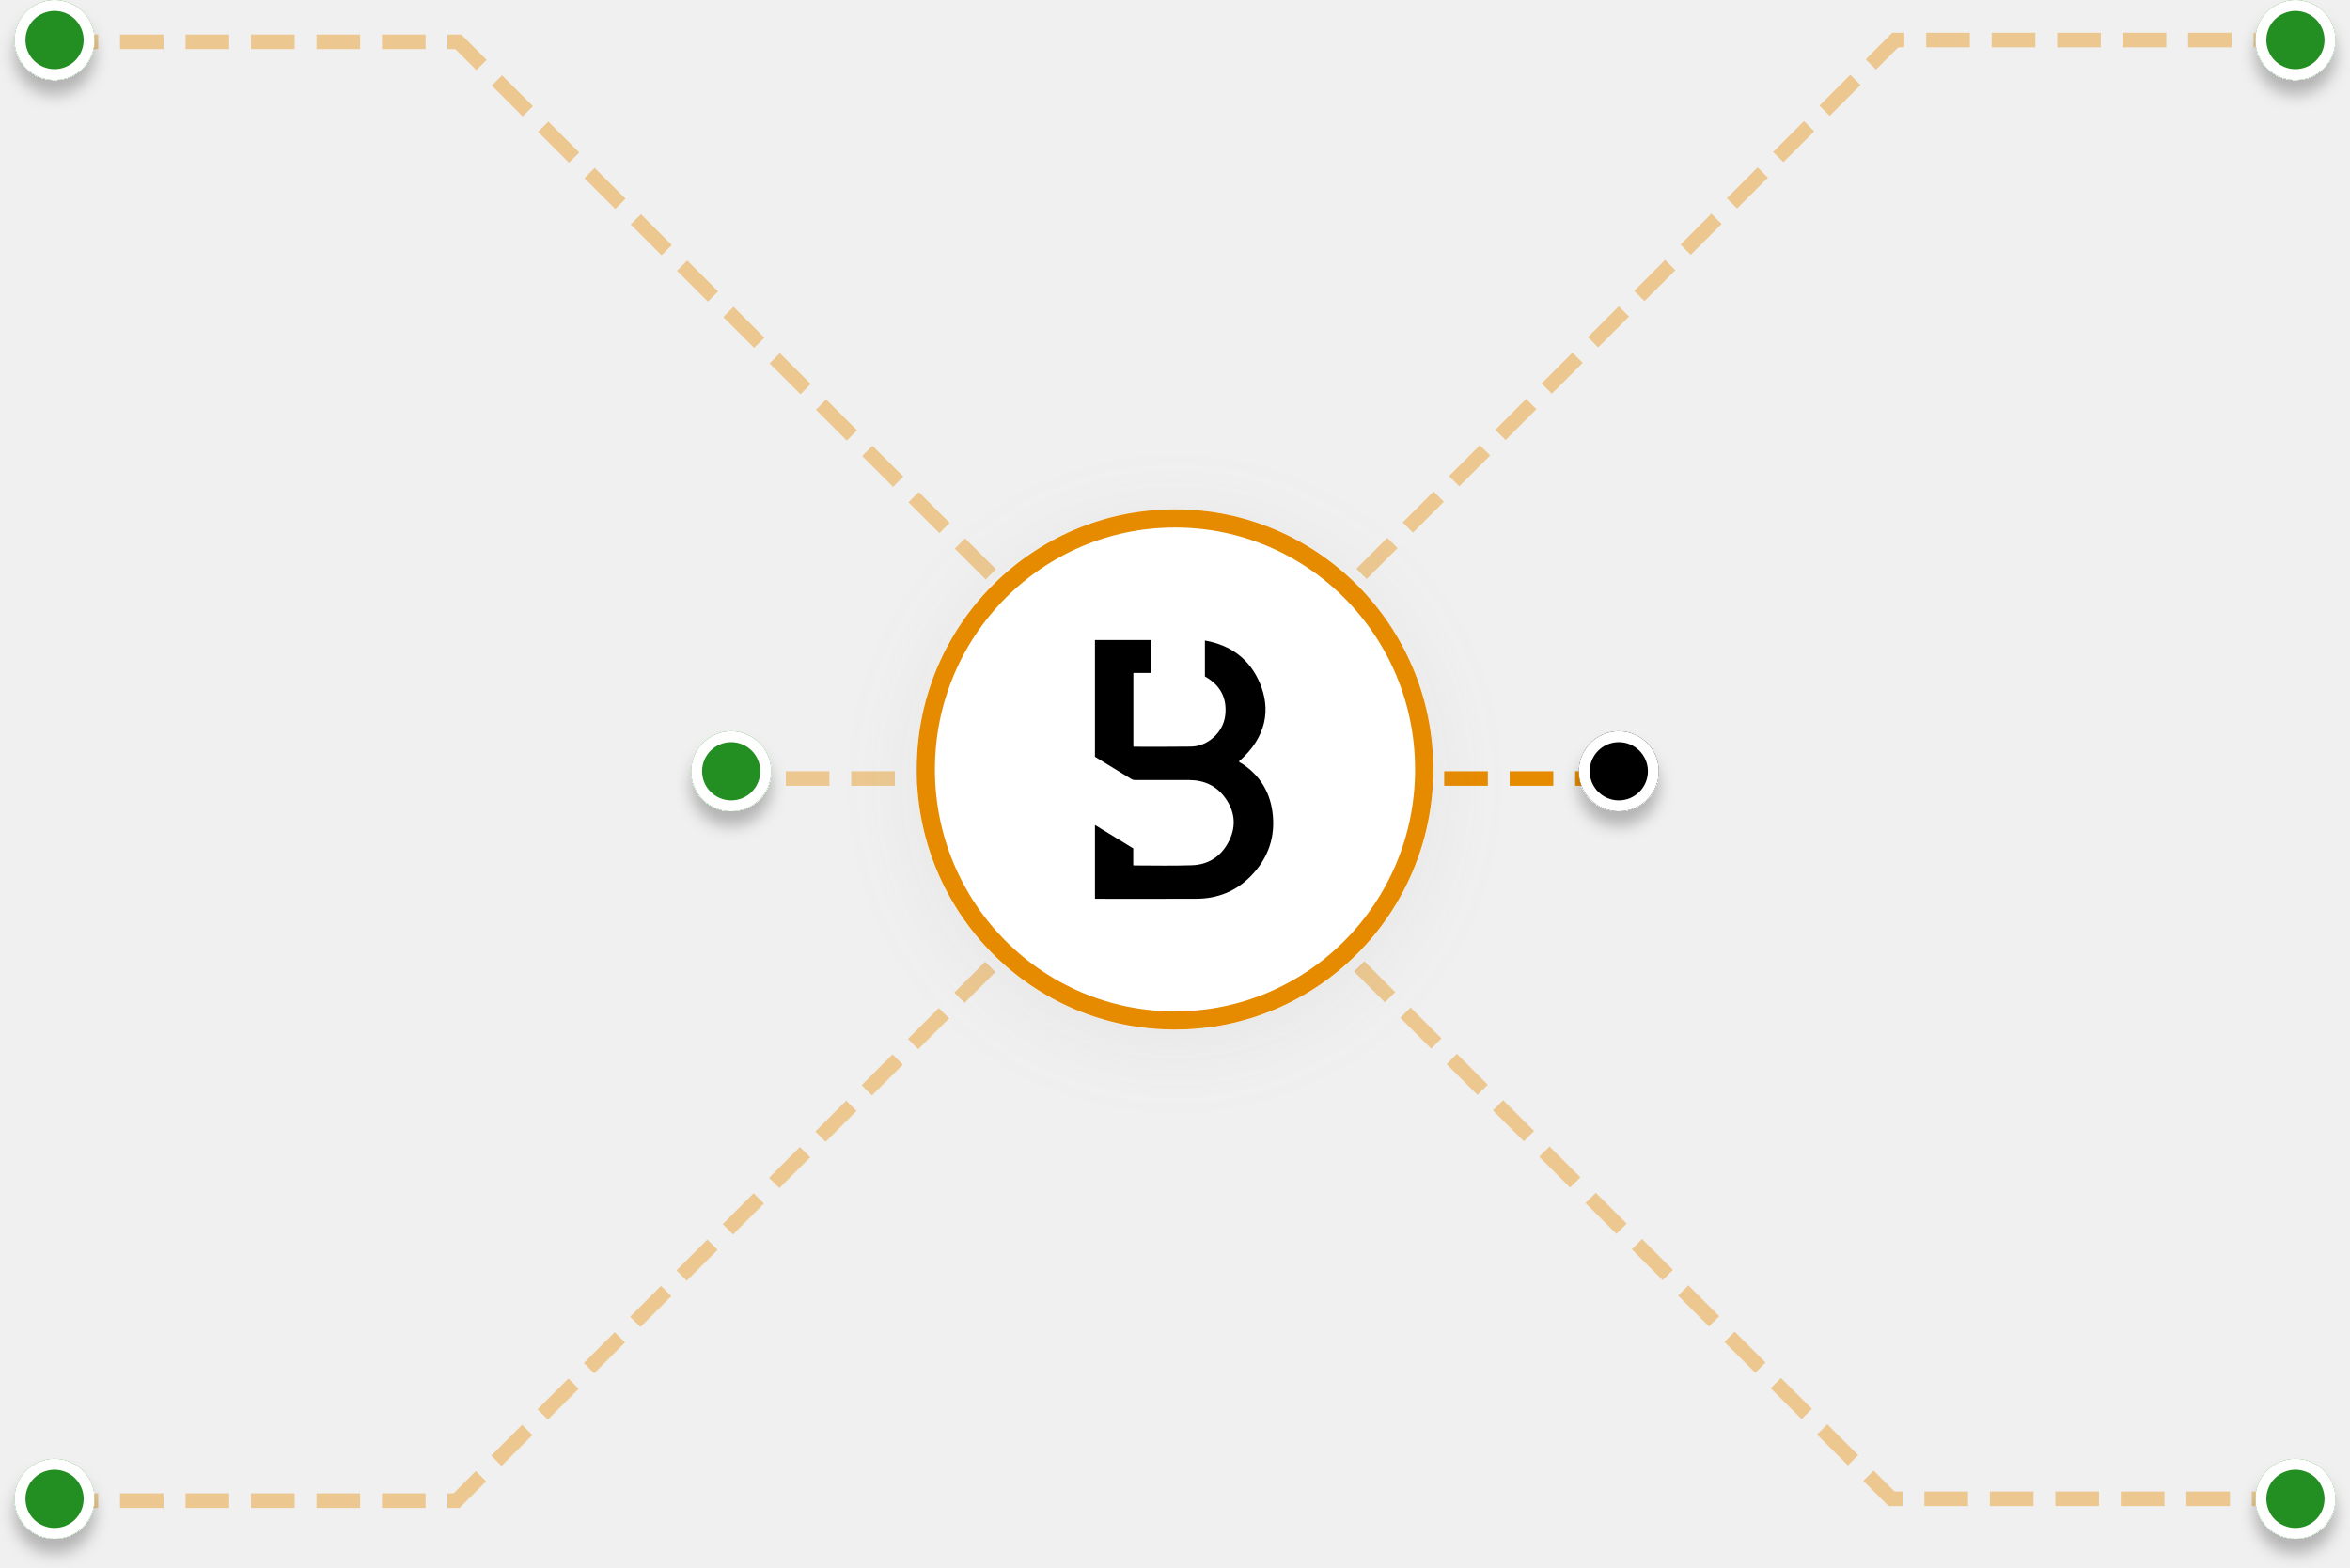
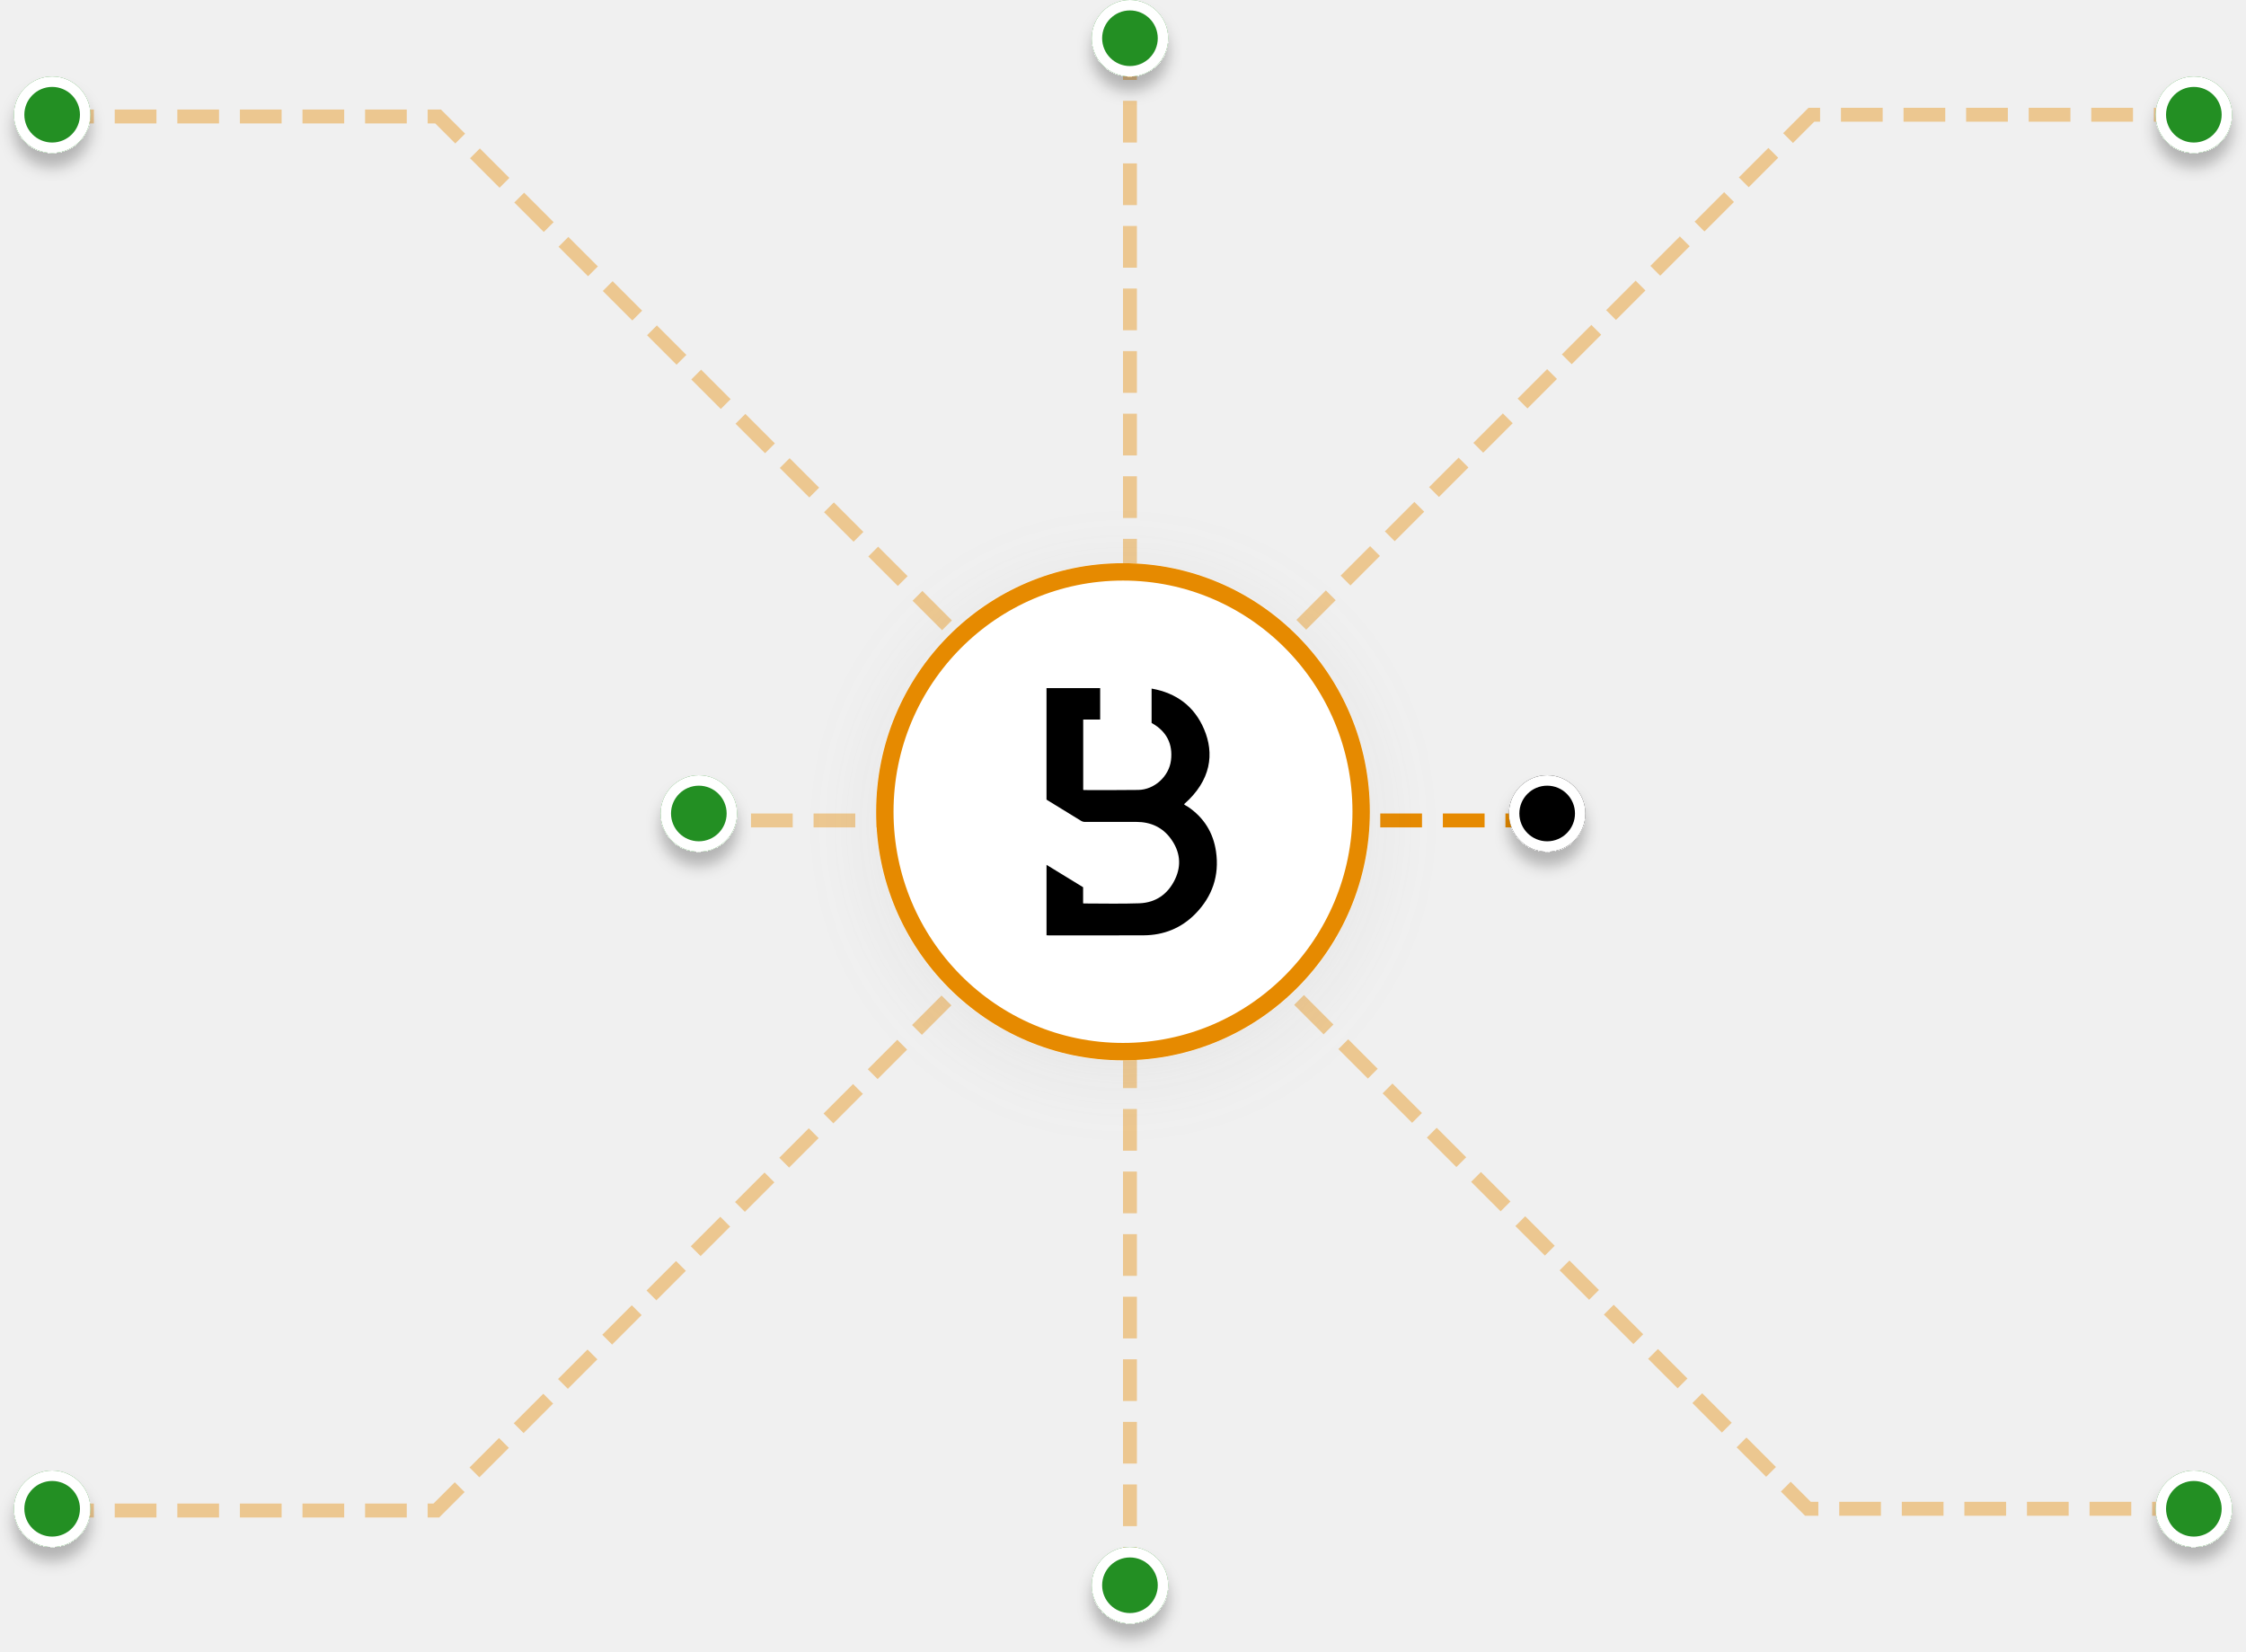
- <svg xmlns="http://www.w3.org/2000/svg" width="646" height="431" viewBox="0 0 646 431" fill="none">
-   <path d="M445 214H382" stroke="#E68A00" stroke-width="4" stroke-dasharray="12 6" />
-   <g filter="url(#filter0_d_960_489)">
-     <circle cx="445" cy="212" r="11" fill="black" />
-     <circle cx="445" cy="212" r="9.5" stroke="white" stroke-width="3" />
+ <svg xmlns="http://www.w3.org/2000/svg" width="646" height="475" viewBox="0 0 646 475" fill="none">
+   <path d="M445 236H382" stroke="#E68A00" stroke-width="4" stroke-dasharray="12 6" />
+   <g filter="url(#filter0_d_1040_177)">
+     <circle cx="445" cy="234" r="11" fill="black" />
+     <circle cx="445" cy="234" r="9.5" stroke="white" stroke-width="3" />
  </g>
-   <path d="M264 214H201" stroke="#E68A00" stroke-opacity="0.4" stroke-width="4" stroke-dasharray="12 6" />
-   <g filter="url(#filter1_d_960_489)">
-     <circle cx="201" cy="212" r="11" fill="#238F23" />
-     <circle cx="201" cy="212" r="9.5" stroke="white" stroke-width="3" />
+   <path d="M264 236H201" stroke="#E68A00" stroke-opacity="0.4" stroke-width="4" stroke-dasharray="12 6" />
+   <g filter="url(#filter1_d_1040_177)">
+     <circle cx="201" cy="234" r="11" fill="#238F23" />
+     <circle cx="201" cy="234" r="9.5" stroke="white" stroke-width="3" />
  </g>
-   <path d="M631 412H520L362 254" stroke="#E68A00" stroke-opacity="0.4" stroke-width="4" stroke-dasharray="12 6" />
-   <g filter="url(#filter2_d_960_489)">
-     <circle cx="631" cy="412" r="11" fill="#238F23" />
-     <circle cx="631" cy="412" r="9.5" stroke="white" stroke-width="3" />
+   <line x1="325" y1="11" x2="325" y2="184" stroke="#E68A00" stroke-opacity="0.4" stroke-width="4" stroke-dasharray="12 6" />
+   <line x1="325" y1="283" x2="325" y2="456" stroke="#E68A00" stroke-opacity="0.4" stroke-width="4" stroke-dasharray="12 6" />
+   <path d="M631 434H520L362 276" stroke="#E68A00" stroke-opacity="0.4" stroke-width="4" stroke-dasharray="12 6" />
+   <g filter="url(#filter2_d_1040_177)">
+     <circle cx="631" cy="434" r="11" fill="#238F23" />
+     <circle cx="631" cy="434" r="9.5" stroke="white" stroke-width="3" />
  </g>
-   <path d="M15 412.5H125.5L282.5 255.5" stroke="#E68A00" stroke-opacity="0.4" stroke-width="4" stroke-dasharray="12 6" />
-   <g filter="url(#filter3_d_960_489)">
-     <circle cx="15" cy="412" r="11" fill="#238F23" />
-     <circle cx="15" cy="412" r="9.5" stroke="white" stroke-width="3" />
+   <g filter="url(#filter3_d_1040_177)">
+     <circle cx="325" cy="456" r="11" fill="#238F23" />
+     <circle cx="325" cy="456" r="9.5" stroke="white" stroke-width="3" />
  </g>
-   <path d="M631.5 11H521L364 168" stroke="#E68A00" stroke-opacity="0.4" stroke-width="4" stroke-dasharray="12 6" />
-   <g filter="url(#filter4_d_960_489)">
-     <circle cx="631" cy="11" r="11" fill="#238F23" />
-     <circle cx="631" cy="11" r="9.5" stroke="white" stroke-width="3" />
+   <g filter="url(#filter4_d_1040_177)">
+     <circle cx="325" cy="11" r="11" fill="#238F23" />
+     <circle cx="325" cy="11" r="9.5" stroke="white" stroke-width="3" />
  </g>
-   <path d="M15 11.5H126L284 169.5" stroke="#E68A00" stroke-opacity="0.4" stroke-width="4" stroke-dasharray="12 6" />
-   <g filter="url(#filter5_d_960_489)">
-     <circle cx="15" cy="11" r="11" fill="#238F23" />
-     <circle cx="15" cy="11" r="9.5" stroke="white" stroke-width="3" />
+   <path d="M15 434.5H125.5L282.5 277.5" stroke="#E68A00" stroke-opacity="0.4" stroke-width="4" stroke-dasharray="12 6" />
+   <g filter="url(#filter5_d_1040_177)">
+     <circle cx="15" cy="434" r="11" fill="#238F23" />
+     <circle cx="15" cy="434" r="9.5" stroke="white" stroke-width="3" />
  </g>
-   <g filter="url(#filter6_d_960_489)">
-     <ellipse cx="323" cy="211.5" rx="71" ry="71.5" fill="white" />
-     <path d="M391.5 211.5C391.5 249.624 360.815 280.5 323 280.5C285.185 280.5 254.5 249.624 254.5 211.5C254.5 173.376 285.185 142.5 323 142.5C360.815 142.5 391.5 173.376 391.5 211.5Z" stroke="#E68A00" stroke-width="5" />
+   <path d="M631.5 33H521L364 190" stroke="#E68A00" stroke-opacity="0.4" stroke-width="4" stroke-dasharray="12 6" />
+   <g filter="url(#filter6_d_1040_177)">
+     <circle cx="631" cy="33" r="11" fill="#238F23" />
+     <circle cx="631" cy="33" r="9.5" stroke="white" stroke-width="3" />
  </g>
-   <path d="M343.78 240.891C339.743 244.993 334.703 247.02 328.907 247.045C319.781 247.083 310.654 247.055 301.528 247.055C301.362 247.055 301.197 247.041 301.004 247.031V226.769C304.538 228.931 307.999 231.052 311.526 233.208V237.838C311.649 237.859 311.73 237.887 311.808 237.884C317.104 237.884 322.401 238.023 327.69 237.832C332.484 237.658 335.962 235.148 337.984 230.892C339.905 226.838 339.388 222.882 336.757 219.266C334.348 215.953 330.965 214.43 326.867 214.423C321.954 214.413 317.041 214.416 312.128 214.427C311.667 214.43 311.277 214.323 310.883 214.079C307.742 212.139 304.591 210.217 301.443 208.287C301.302 208.2 301.162 208.106 301 208.002V175.934H316.432V184.973H311.554V205.158C311.66 205.287 311.794 205.266 311.917 205.262C317.083 205.259 322.25 205.308 327.416 205.224C332.048 205.151 336.215 201.316 336.796 196.752C337.394 192.051 335.551 188.404 331.383 186.044C331.33 186.016 331.281 185.974 331.225 185.936V176.069C338.399 177.342 343.534 181.19 346.327 187.772C349.277 194.725 348.419 202.443 340.552 209.334C340.893 209.688 341.357 209.852 341.751 210.119C346.306 213.231 348.961 217.531 349.749 222.913C350.765 229.856 348.694 235.892 343.78 240.891Z" fill="black" />
+   <path d="M15 33.5H126L284 191.5" stroke="#E68A00" stroke-opacity="0.4" stroke-width="4" stroke-dasharray="12 6" />
+   <g filter="url(#filter7_d_1040_177)">
+     <circle cx="15" cy="33" r="11" fill="#238F23" />
+     <circle cx="15" cy="33" r="9.5" stroke="white" stroke-width="3" />
+   </g>
+   <g filter="url(#filter8_d_1040_177)">
+     <ellipse cx="323" cy="233.5" rx="71" ry="71.5" fill="white" />
+     <path d="M391.5 233.5C391.5 271.624 360.815 302.5 323 302.5C285.185 302.5 254.5 271.624 254.5 233.5C254.5 195.376 285.185 164.5 323 164.5C360.815 164.5 391.5 195.376 391.5 233.5Z" stroke="#E68A00" stroke-width="5" />
+   </g>
+   <path d="M343.78 262.891C339.743 266.993 334.703 269.02 328.907 269.045C319.781 269.083 310.654 269.055 301.528 269.055C301.362 269.055 301.197 269.041 301.004 269.031V248.769C304.538 250.931 307.999 253.052 311.526 255.208V259.838C311.649 259.859 311.73 259.887 311.808 259.884C317.104 259.884 322.401 260.023 327.69 259.832C332.484 259.658 335.962 257.148 337.984 252.892C339.905 248.838 339.388 244.882 336.757 241.266C334.348 237.953 330.965 236.43 326.867 236.423C321.954 236.413 317.041 236.416 312.128 236.427C311.667 236.43 311.277 236.323 310.883 236.079C307.742 234.139 304.591 232.217 301.443 230.287C301.302 230.2 301.162 230.106 301 230.002V197.934H316.432V206.973H311.554V227.158C311.66 227.287 311.794 227.266 311.917 227.262C317.083 227.259 322.25 227.308 327.416 227.224C332.048 227.151 336.215 223.316 336.796 218.752C337.394 214.051 335.551 210.404 331.383 208.044C331.33 208.016 331.281 207.974 331.225 207.936V198.069C338.399 199.342 343.534 203.19 346.327 209.772C349.277 216.725 348.419 224.443 340.552 231.334C340.893 231.688 341.357 231.852 341.751 232.119C346.306 235.231 348.961 239.531 349.749 244.913C350.765 251.856 348.694 257.892 343.78 262.891Z" fill="black" />
  <defs>
-     <filter id="filter0_d_960_489" x="430" y="201" width="30" height="30" filterUnits="userSpaceOnUse" color-interpolation-filters="sRGB">
+     <filter id="filter0_d_1040_177" x="430" y="223" width="30" height="30" filterUnits="userSpaceOnUse" color-interpolation-filters="sRGB">
      <feFlood flood-opacity="0" result="BackgroundImageFix" />
      <feColorMatrix in="SourceAlpha" type="matrix" values="0 0 0 0 0 0 0 0 0 0 0 0 0 0 0 0 0 0 127 0" result="hardAlpha" />
      <feOffset dy="4" />
      <feGaussianBlur stdDeviation="2" />
      <feComposite in2="hardAlpha" operator="out" />
      <feColorMatrix type="matrix" values="0 0 0 0 0 0 0 0 0 0 0 0 0 0 0 0 0 0 0.25 0" />
-       <feBlend mode="normal" in2="BackgroundImageFix" result="effect1_dropShadow_960_489" />
-       <feBlend mode="normal" in="SourceGraphic" in2="effect1_dropShadow_960_489" result="shape" />
+       <feBlend mode="normal" in2="BackgroundImageFix" result="effect1_dropShadow_1040_177" />
+       <feBlend mode="normal" in="SourceGraphic" in2="effect1_dropShadow_1040_177" result="shape" />
    </filter>
-     <filter id="filter1_d_960_489" x="186" y="201" width="30" height="30" filterUnits="userSpaceOnUse" color-interpolation-filters="sRGB">
+     <filter id="filter1_d_1040_177" x="186" y="223" width="30" height="30" filterUnits="userSpaceOnUse" color-interpolation-filters="sRGB">
      <feFlood flood-opacity="0" result="BackgroundImageFix" />
      <feColorMatrix in="SourceAlpha" type="matrix" values="0 0 0 0 0 0 0 0 0 0 0 0 0 0 0 0 0 0 127 0" result="hardAlpha" />
      <feOffset dy="4" />
      <feGaussianBlur stdDeviation="2" />
      <feComposite in2="hardAlpha" operator="out" />
      <feColorMatrix type="matrix" values="0 0 0 0 0 0 0 0 0 0 0 0 0 0 0 0 0 0 0.25 0" />
-       <feBlend mode="normal" in2="BackgroundImageFix" result="effect1_dropShadow_960_489" />
-       <feBlend mode="normal" in="SourceGraphic" in2="effect1_dropShadow_960_489" result="shape" />
+       <feBlend mode="normal" in2="BackgroundImageFix" result="effect1_dropShadow_1040_177" />
+       <feBlend mode="normal" in="SourceGraphic" in2="effect1_dropShadow_1040_177" result="shape" />
    </filter>
-     <filter id="filter2_d_960_489" x="616" y="401" width="30" height="30" filterUnits="userSpaceOnUse" color-interpolation-filters="sRGB">
+     <filter id="filter2_d_1040_177" x="616" y="423" width="30" height="30" filterUnits="userSpaceOnUse" color-interpolation-filters="sRGB">
      <feFlood flood-opacity="0" result="BackgroundImageFix" />
      <feColorMatrix in="SourceAlpha" type="matrix" values="0 0 0 0 0 0 0 0 0 0 0 0 0 0 0 0 0 0 127 0" result="hardAlpha" />
      <feOffset dy="4" />
      <feGaussianBlur stdDeviation="2" />
      <feComposite in2="hardAlpha" operator="out" />
      <feColorMatrix type="matrix" values="0 0 0 0 0 0 0 0 0 0 0 0 0 0 0 0 0 0 0.25 0" />
-       <feBlend mode="normal" in2="BackgroundImageFix" result="effect1_dropShadow_960_489" />
-       <feBlend mode="normal" in="SourceGraphic" in2="effect1_dropShadow_960_489" result="shape" />
+       <feBlend mode="normal" in2="BackgroundImageFix" result="effect1_dropShadow_1040_177" />
+       <feBlend mode="normal" in="SourceGraphic" in2="effect1_dropShadow_1040_177" result="shape" />
    </filter>
-     <filter id="filter3_d_960_489" x="0" y="401" width="30" height="30" filterUnits="userSpaceOnUse" color-interpolation-filters="sRGB">
+     <filter id="filter3_d_1040_177" x="310" y="445" width="30" height="30" filterUnits="userSpaceOnUse" color-interpolation-filters="sRGB">
      <feFlood flood-opacity="0" result="BackgroundImageFix" />
      <feColorMatrix in="SourceAlpha" type="matrix" values="0 0 0 0 0 0 0 0 0 0 0 0 0 0 0 0 0 0 127 0" result="hardAlpha" />
      <feOffset dy="4" />
      <feGaussianBlur stdDeviation="2" />
      <feComposite in2="hardAlpha" operator="out" />
      <feColorMatrix type="matrix" values="0 0 0 0 0 0 0 0 0 0 0 0 0 0 0 0 0 0 0.25 0" />
-       <feBlend mode="normal" in2="BackgroundImageFix" result="effect1_dropShadow_960_489" />
-       <feBlend mode="normal" in="SourceGraphic" in2="effect1_dropShadow_960_489" result="shape" />
+       <feBlend mode="normal" in2="BackgroundImageFix" result="effect1_dropShadow_1040_177" />
+       <feBlend mode="normal" in="SourceGraphic" in2="effect1_dropShadow_1040_177" result="shape" />
    </filter>
-     <filter id="filter4_d_960_489" x="616" y="0" width="30" height="30" filterUnits="userSpaceOnUse" color-interpolation-filters="sRGB">
+     <filter id="filter4_d_1040_177" x="310" y="0" width="30" height="30" filterUnits="userSpaceOnUse" color-interpolation-filters="sRGB">
      <feFlood flood-opacity="0" result="BackgroundImageFix" />
      <feColorMatrix in="SourceAlpha" type="matrix" values="0 0 0 0 0 0 0 0 0 0 0 0 0 0 0 0 0 0 127 0" result="hardAlpha" />
      <feOffset dy="4" />
      <feGaussianBlur stdDeviation="2" />
      <feComposite in2="hardAlpha" operator="out" />
      <feColorMatrix type="matrix" values="0 0 0 0 0 0 0 0 0 0 0 0 0 0 0 0 0 0 0.25 0" />
-       <feBlend mode="normal" in2="BackgroundImageFix" result="effect1_dropShadow_960_489" />
-       <feBlend mode="normal" in="SourceGraphic" in2="effect1_dropShadow_960_489" result="shape" />
+       <feBlend mode="normal" in2="BackgroundImageFix" result="effect1_dropShadow_1040_177" />
+       <feBlend mode="normal" in="SourceGraphic" in2="effect1_dropShadow_1040_177" result="shape" />
    </filter>
-     <filter id="filter5_d_960_489" x="0" y="0" width="30" height="30" filterUnits="userSpaceOnUse" color-interpolation-filters="sRGB">
+     <filter id="filter5_d_1040_177" x="0" y="423" width="30" height="30" filterUnits="userSpaceOnUse" color-interpolation-filters="sRGB">
      <feFlood flood-opacity="0" result="BackgroundImageFix" />
      <feColorMatrix in="SourceAlpha" type="matrix" values="0 0 0 0 0 0 0 0 0 0 0 0 0 0 0 0 0 0 127 0" result="hardAlpha" />
      <feOffset dy="4" />
      <feGaussianBlur stdDeviation="2" />
      <feComposite in2="hardAlpha" operator="out" />
      <feColorMatrix type="matrix" values="0 0 0 0 0 0 0 0 0 0 0 0 0 0 0 0 0 0 0.25 0" />
-       <feBlend mode="normal" in2="BackgroundImageFix" result="effect1_dropShadow_960_489" />
-       <feBlend mode="normal" in="SourceGraphic" in2="effect1_dropShadow_960_489" result="shape" />
+       <feBlend mode="normal" in2="BackgroundImageFix" result="effect1_dropShadow_1040_177" />
+       <feBlend mode="normal" in="SourceGraphic" in2="effect1_dropShadow_1040_177" result="shape" />
    </filter>
-     <filter id="filter6_d_960_489" x="232" y="124" width="182" height="183" filterUnits="userSpaceOnUse" color-interpolation-filters="sRGB">
+     <filter id="filter6_d_1040_177" x="616" y="22" width="30" height="30" filterUnits="userSpaceOnUse" color-interpolation-filters="sRGB">
+       <feFlood flood-opacity="0" result="BackgroundImageFix" />
+       <feColorMatrix in="SourceAlpha" type="matrix" values="0 0 0 0 0 0 0 0 0 0 0 0 0 0 0 0 0 0 127 0" result="hardAlpha" />
+       <feOffset dy="4" />
+       <feGaussianBlur stdDeviation="2" />
+       <feComposite in2="hardAlpha" operator="out" />
+       <feColorMatrix type="matrix" values="0 0 0 0 0 0 0 0 0 0 0 0 0 0 0 0 0 0 0.25 0" />
+       <feBlend mode="normal" in2="BackgroundImageFix" result="effect1_dropShadow_1040_177" />
+       <feBlend mode="normal" in="SourceGraphic" in2="effect1_dropShadow_1040_177" result="shape" />
+     </filter>
+     <filter id="filter7_d_1040_177" x="0" y="22" width="30" height="30" filterUnits="userSpaceOnUse" color-interpolation-filters="sRGB">
+       <feFlood flood-opacity="0" result="BackgroundImageFix" />
+       <feColorMatrix in="SourceAlpha" type="matrix" values="0 0 0 0 0 0 0 0 0 0 0 0 0 0 0 0 0 0 127 0" result="hardAlpha" />
+       <feOffset dy="4" />
+       <feGaussianBlur stdDeviation="2" />
+       <feComposite in2="hardAlpha" operator="out" />
+       <feColorMatrix type="matrix" values="0 0 0 0 0 0 0 0 0 0 0 0 0 0 0 0 0 0 0.25 0" />
+       <feBlend mode="normal" in2="BackgroundImageFix" result="effect1_dropShadow_1040_177" />
+       <feBlend mode="normal" in="SourceGraphic" in2="effect1_dropShadow_1040_177" result="shape" />
+     </filter>
+     <filter id="filter8_d_1040_177" x="232" y="146" width="182" height="183" filterUnits="userSpaceOnUse" color-interpolation-filters="sRGB">
      <feFlood flood-opacity="0" result="BackgroundImageFix" />
      <feColorMatrix in="SourceAlpha" type="matrix" values="0 0 0 0 0 0 0 0 0 0 0 0 0 0 0 0 0 0 127 0" result="hardAlpha" />
      <feOffset dy="4" />
      <feGaussianBlur stdDeviation="10" />
      <feComposite in2="hardAlpha" operator="out" />
      <feColorMatrix type="matrix" values="0 0 0 0 0.541 0 0 0 0 0.541 0 0 0 0 0.541 0 0 0 0.1 0" />
-       <feBlend mode="normal" in2="BackgroundImageFix" result="effect1_dropShadow_960_489" />
-       <feBlend mode="normal" in="SourceGraphic" in2="effect1_dropShadow_960_489" result="shape" />
+       <feBlend mode="normal" in2="BackgroundImageFix" result="effect1_dropShadow_1040_177" />
+       <feBlend mode="normal" in="SourceGraphic" in2="effect1_dropShadow_1040_177" result="shape" />
    </filter>
  </defs>
</svg>
